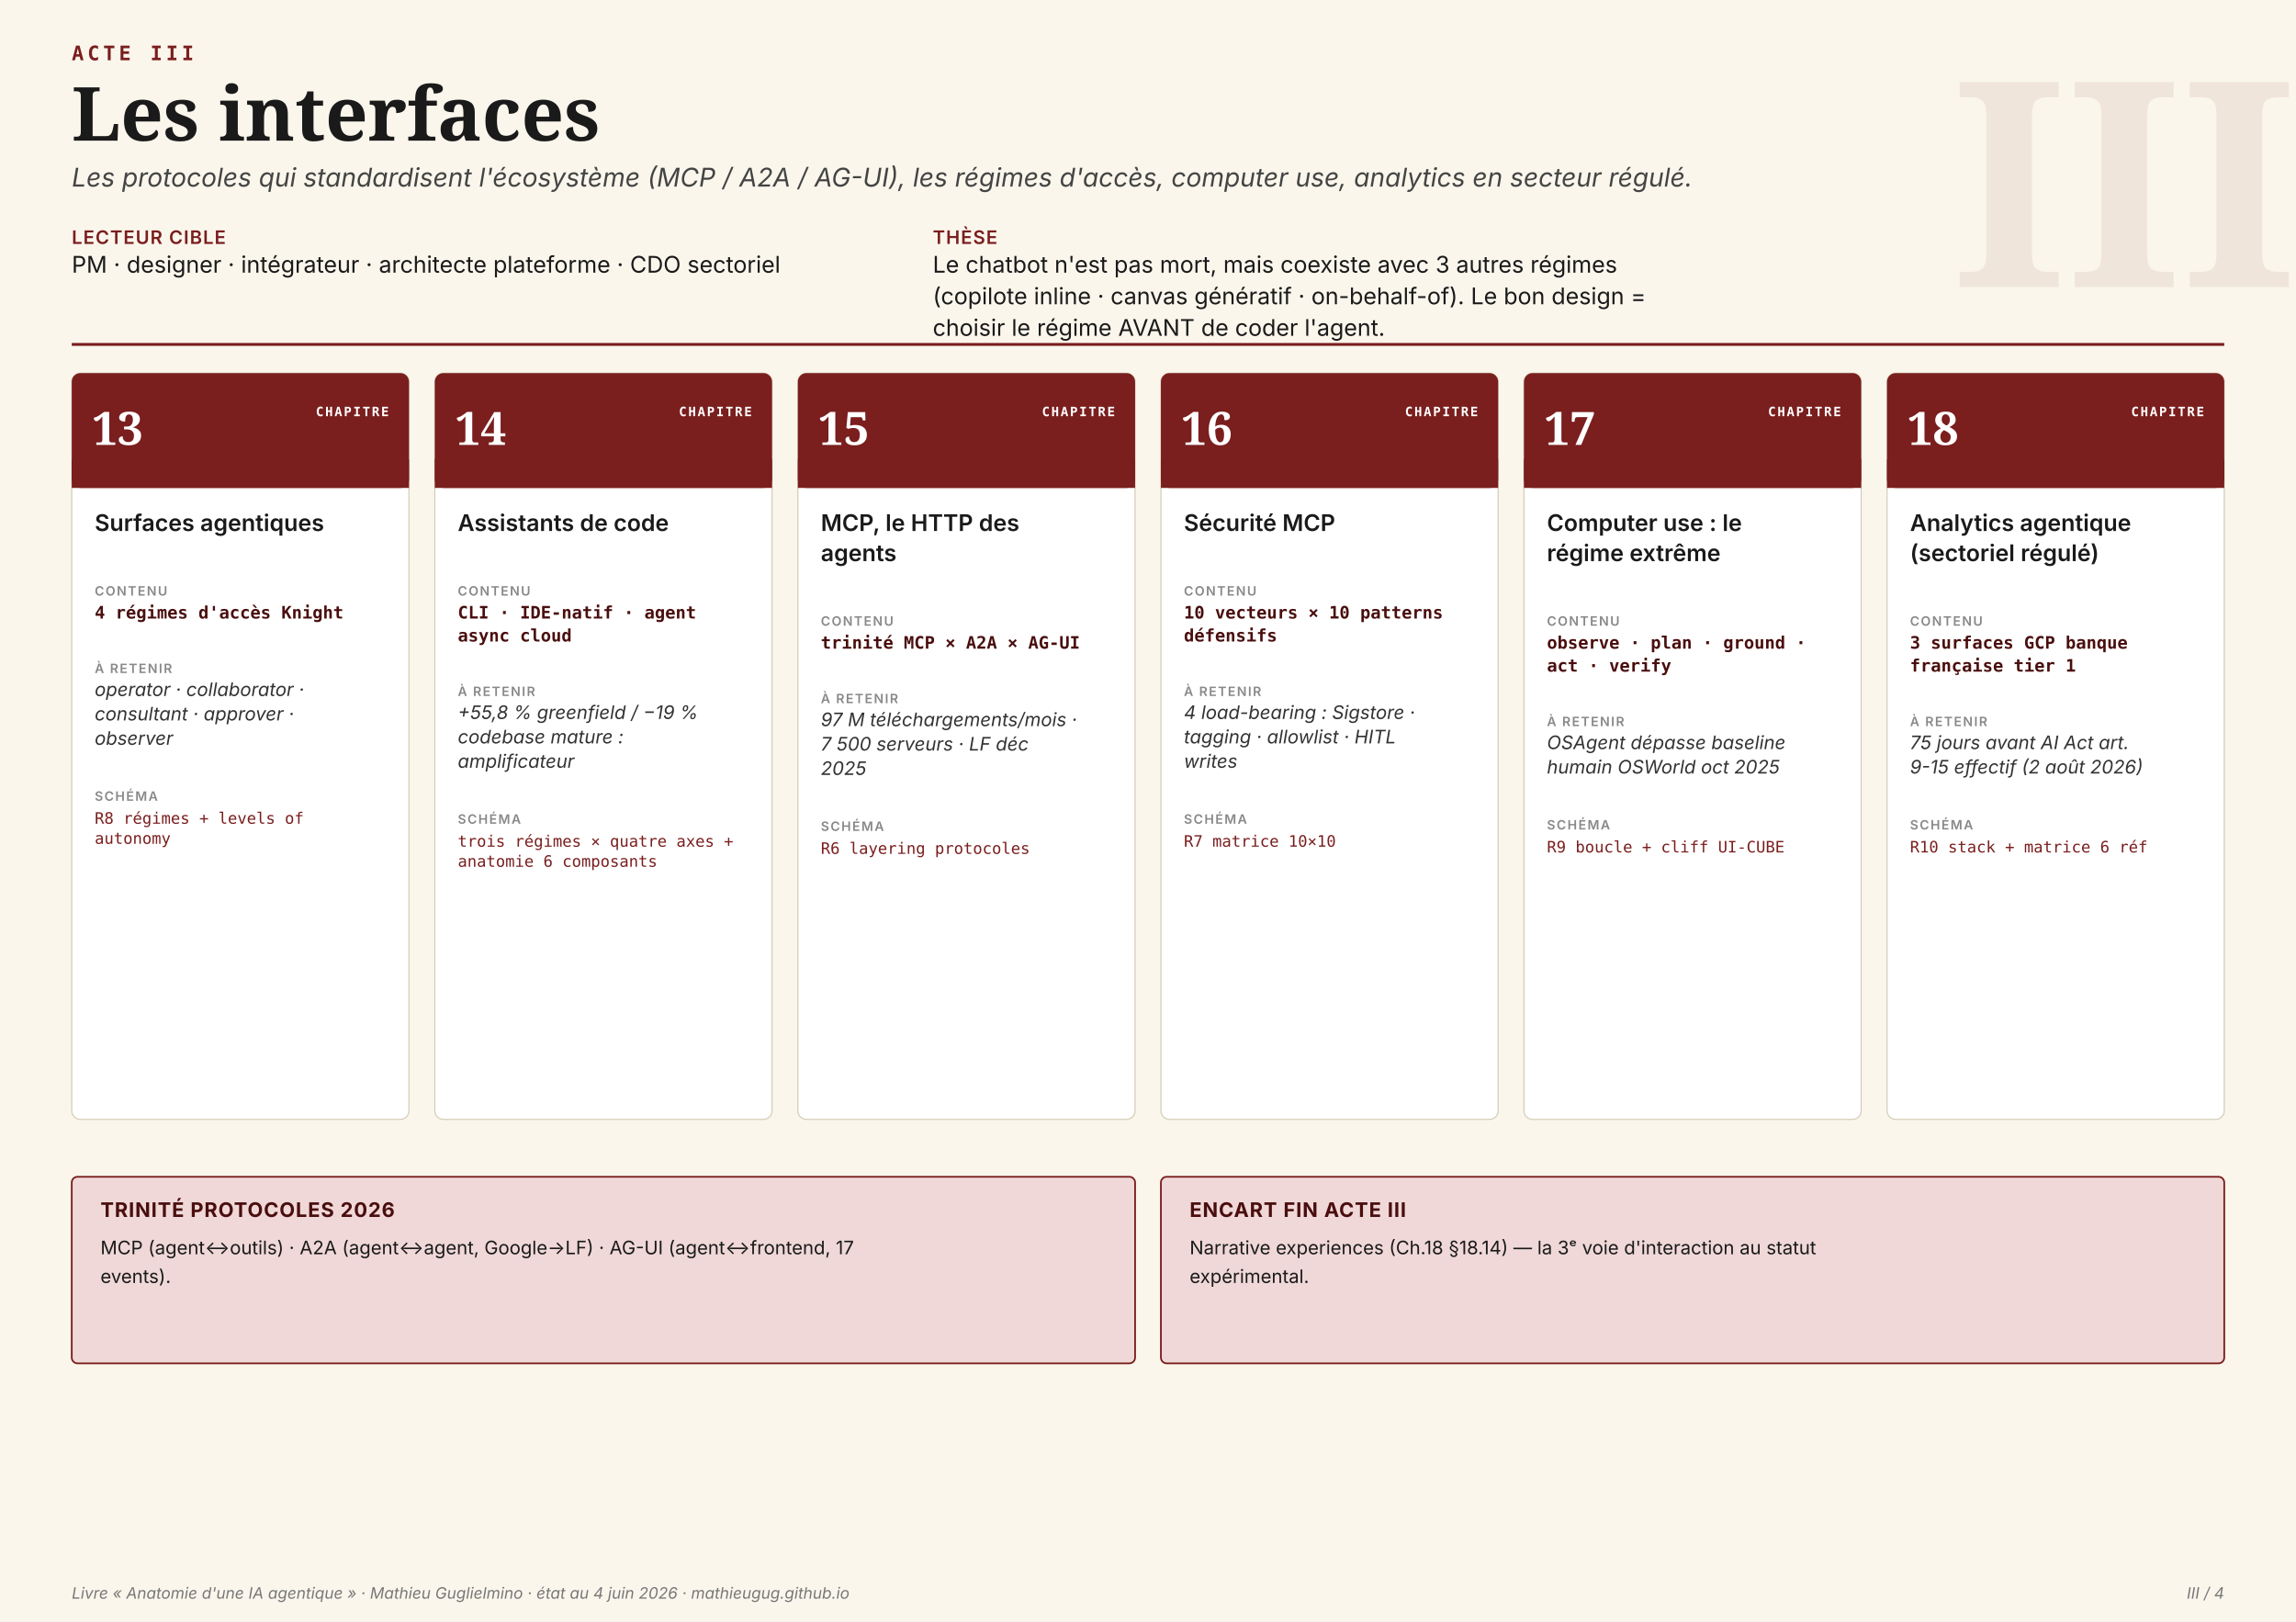
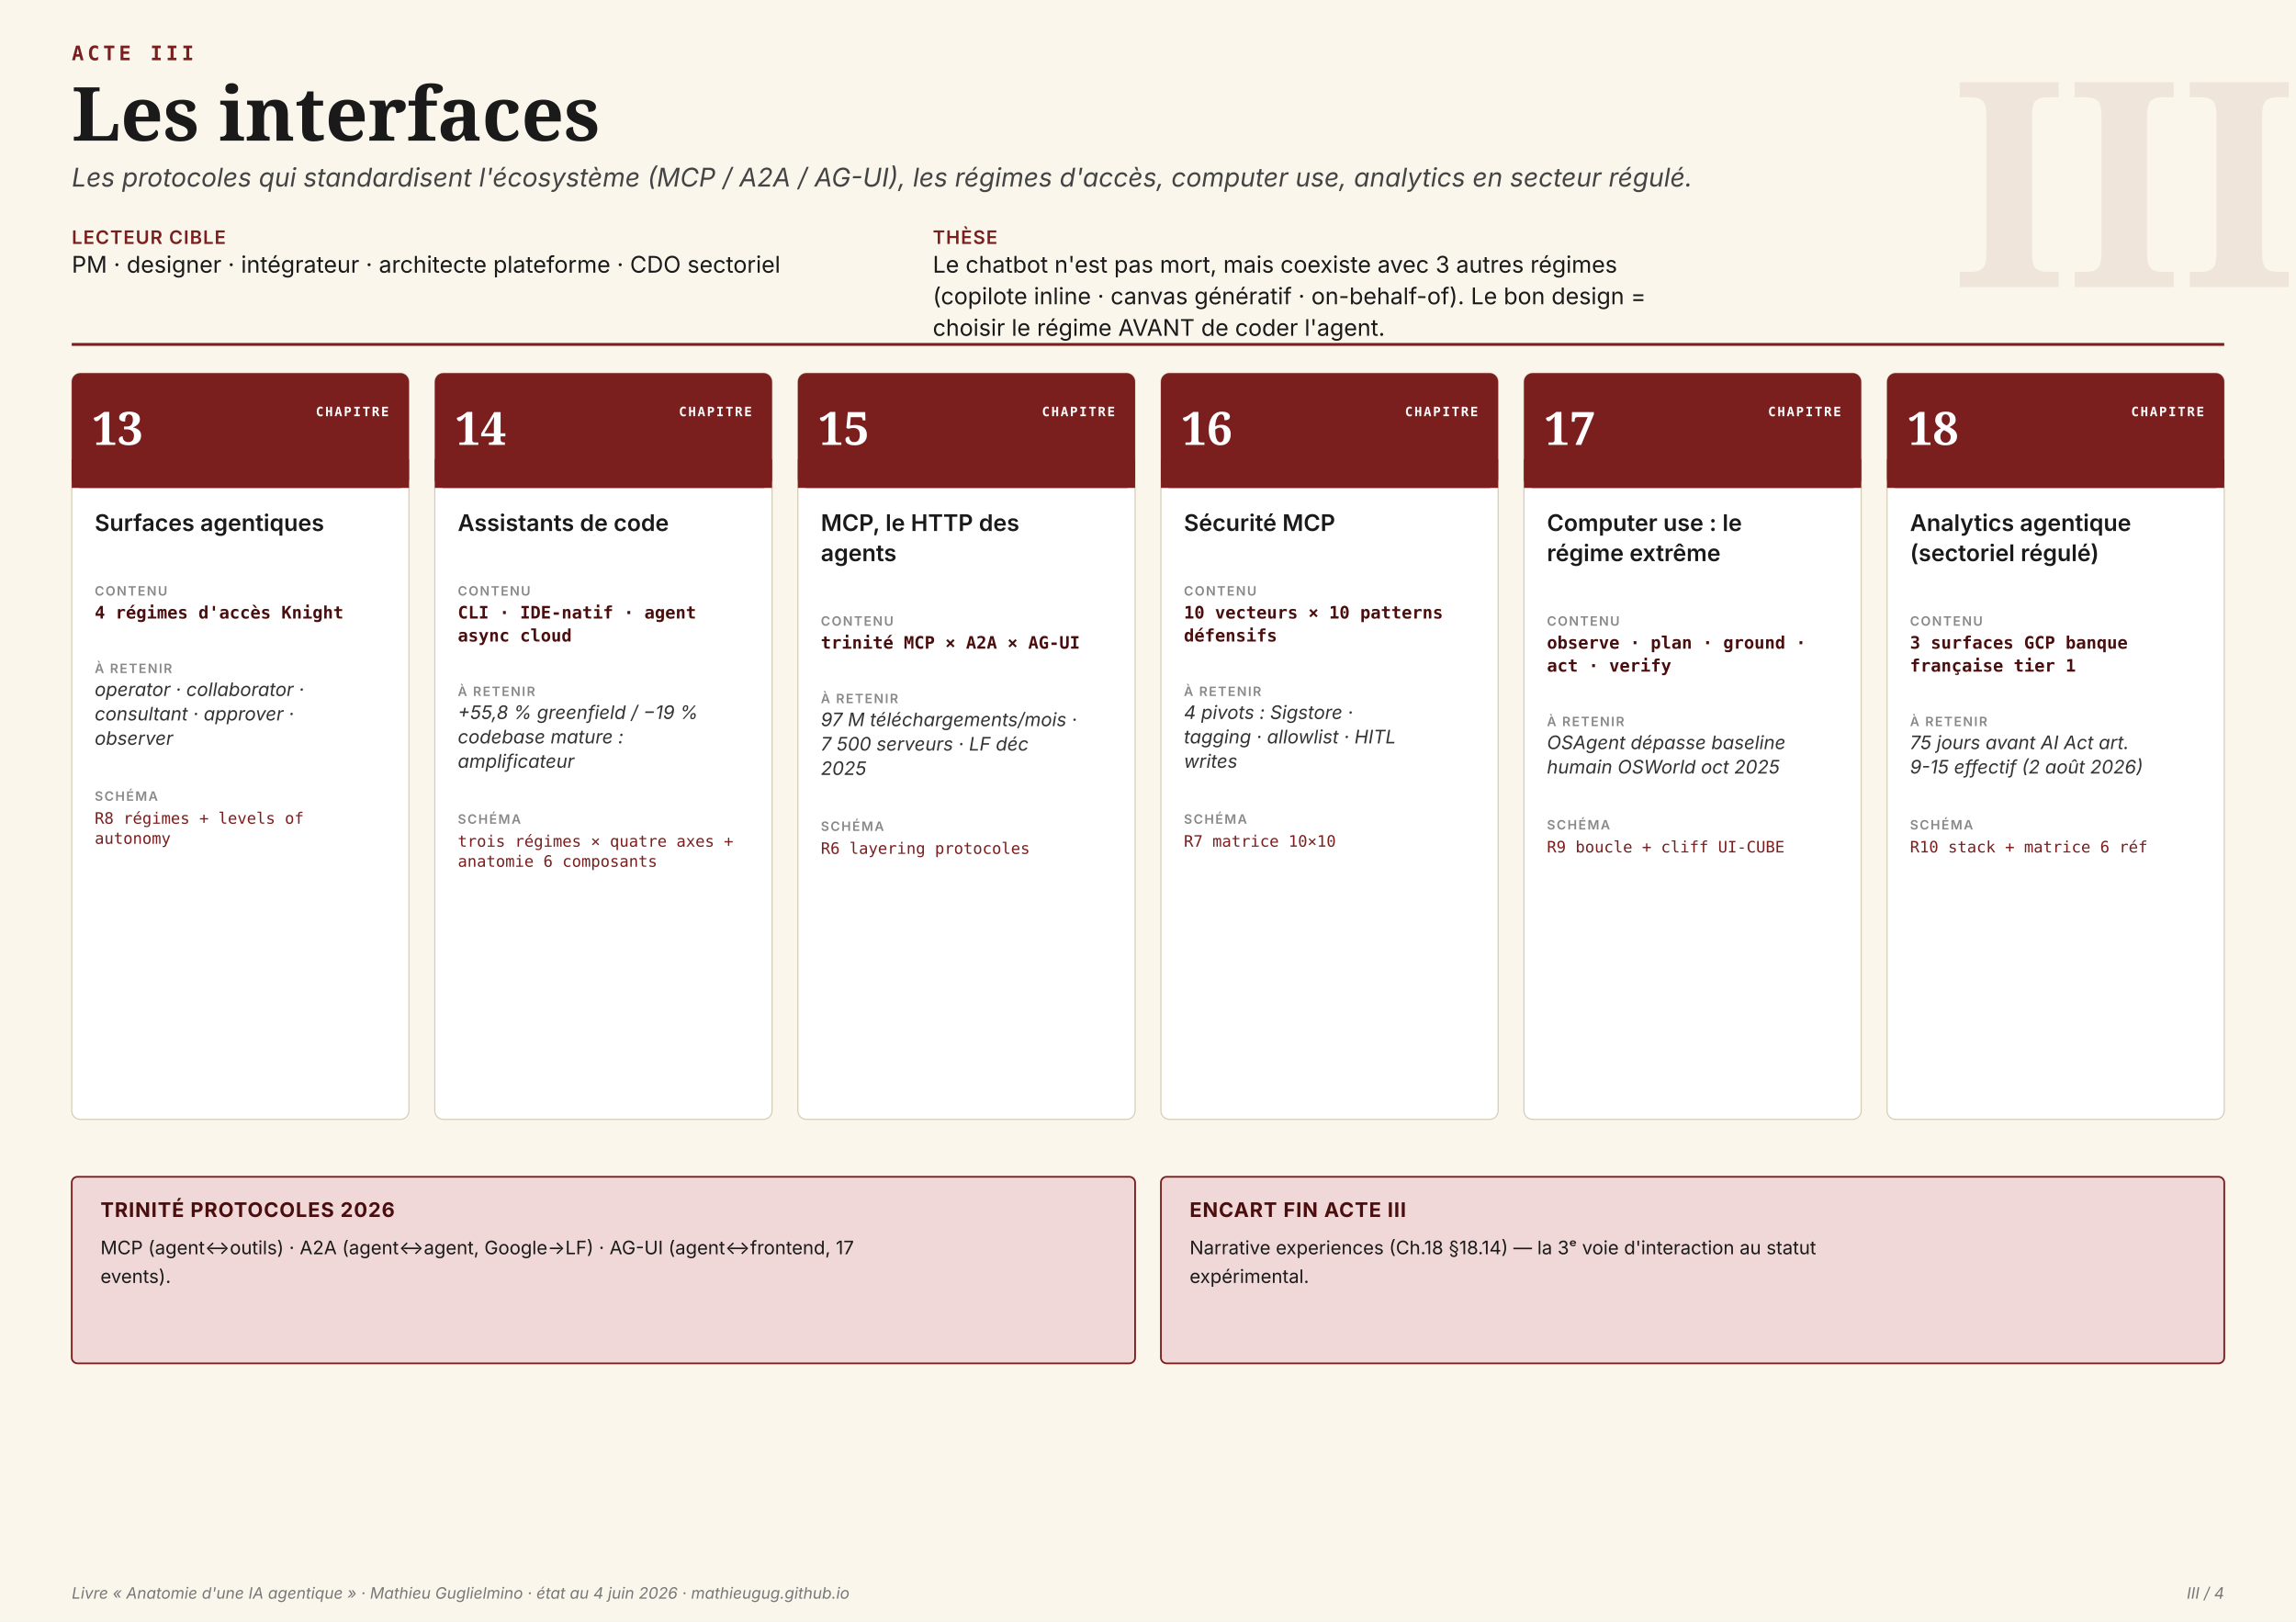
<svg xmlns="http://www.w3.org/2000/svg" id="svg-acte-III" viewBox="0 0 1600 1130" font-family="Inter, system-ui, sans-serif" role="img" aria-labelledby="title-acte-III">
  <style>
    #svg-acte-III .acte-tag { font: 700 14px 'JetBrains Mono', monospace; fill: #7a1e1e; letter-spacing: 0.18em; }
    #svg-acte-III .acte-num { font: 900 200px/1 'Fraunces', 'Georgia', serif; fill: #7a1e1e; opacity: 0.08; }
    #svg-acte-III .acte-title { font: 700 52px/1.1 'Fraunces', 'Georgia', serif; fill: #1a1a1a; }
    #svg-acte-III .acte-subtitle { font: italic 18px/1.4 'Inter', sans-serif; fill: #444; }
    #svg-acte-III .acte-audience { font: 600 13px 'Inter', sans-serif; fill: #7a1e1e; letter-spacing: 0.05em; }
    #svg-acte-III .acte-thesis { font: 16px/1.4 'Inter', sans-serif; fill: #1a1a1a; }
    #svg-acte-III .card-bg { fill: #ffffff; stroke: #d4cdb6; stroke-width: 0.8; }
    #svg-acte-III .card-stripe { fill: #7a1e1e; }
    #svg-acte-III .card-num { font: 700 32px 'Fraunces', 'Georgia', serif; fill: #fff; }
    #svg-acte-III .card-tag { font: 600 9px 'JetBrains Mono', monospace; fill: #fff; letter-spacing: 0.12em; }
    #svg-acte-III .card-title { font: 600 16px/1.25 'Inter', sans-serif; fill: #1a1a1a; }
    #svg-acte-III .card-fact { font: 600 12px 'JetBrains Mono', monospace; fill: #4a0e0e; }
    #svg-acte-III .card-claim { font: italic 13px/1.4 'Inter', sans-serif; fill: #333; }
    #svg-acte-III .card-schema { font: 11px 'JetBrains Mono', monospace; fill: #7a1e1e; }
    #svg-acte-III .card-label { font: 600 9px 'Inter', sans-serif; fill: #888; letter-spacing: 0.1em; }
    #svg-acte-III .callout-box { fill: #f0d8d8; stroke: #7a1e1e; stroke-width: 1.2; }
    #svg-acte-III .callout-title { font: 700 14px 'Inter', sans-serif; fill: #4a0e0e; letter-spacing: 0.04em; }
    #svg-acte-III .callout-body { font: 13px/1.4 'Inter', sans-serif; fill: #1a1a1a; }
    #svg-acte-III .caption { font: italic 11px 'Inter', sans-serif; fill: #777; }
    #svg-acte-III .chapter-card { cursor: pointer; transition: transform .2s ease, filter .2s ease; transform-origin: center; transform-box: fill-box; }
    #svg-acte-III .chapter-card:hover .card-bg, #svg-acte-III .chapter-card:focus-visible .card-bg { fill: #fffdf6; }
    #svg-acte-III .chapter-card:focus { outline: none; }
    #svg-acte-III .chapter-card:focus-visible .card-bg { stroke: #7a1e1e; stroke-width: 2; }
  </style>
  <rect width="1600" height="1130" fill="#faf6ec" />
  <text x="1360" y="200" class="acte-num">III</text>
  <text x="50" y="42" class="acte-tag">ACTE III</text>
  <text x="50" y="98" class="acte-title">Les interfaces</text>
  <text x="50" y="130" class="acte-subtitle">Les protocoles qui standardisent l'écosystème (MCP / A2A / AG-UI), les régimes d'accès, computer use, analytics en secteur régulé.</text>
  <text x="50" y="170" class="acte-audience">LECTEUR CIBLE</text>
  <text x="50" y="190" class="acte-thesis">PM · designer · intégrateur · architecte plateforme · CDO sectoriel</text>
  <text x="650" y="170" class="acte-audience">THÈSE</text>
  <text x="650" y="190" class="acte-thesis">Le chatbot n'est pas mort, mais coexiste avec 3 autres régimes</text>
  <text x="650" y="212" class="acte-thesis">(copilote inline · canvas génératif · on-behalf-of). Le bon design =</text>
  <text x="650" y="234" class="acte-thesis">choisir le régime AVANT de coder l'agent.</text>
  <line x1="50" y1="240" x2="1550" y2="240" stroke="#7a1e1e" stroke-width="2" />
  <g class="chapter-card" data-ch="13" data-slug="ch13-surfaces-agentiques" role="link" tabindex="0" aria-label="Chapitre 13 — Surfaces agentiques">
    <rect x="50.0" y="260" width="235.0" height="520" class="card-bg" rx="6" />
    <rect x="50.0" y="260" width="235.0" height="80" class="card-stripe" rx="6" />
    <rect x="50.0" y="320" width="235.0" height="20" class="card-stripe" />
    <text x="64.0" y="310" class="card-num">13</text>
    <text x="271.0" y="290" text-anchor="end" class="card-tag">CHAPITRE</text>
    <text x="66.0" y="370" class="card-title">Surfaces agentiques</text>
    <text x="66.0" y="415" class="card-label">CONTENU</text>
    <text x="66.0" y="431" class="card-fact">4 régimes d'accès Knight</text>
    <text x="66.0" y="469" class="card-label">À RETENIR</text>
    <text x="66.0" y="485" class="card-claim">operator · collaborator ·</text>
    <text x="66.0" y="502" class="card-claim">consultant · approver ·</text>
    <text x="66.0" y="519" class="card-claim">observer</text>
    <text x="66.0" y="558" class="card-label">SCHÉMA</text>
    <text x="66.0" y="574" class="card-schema">R8 régimes + levels of</text>
    <text x="66.0" y="588" class="card-schema">autonomy</text>
  </g>
  <g class="chapter-card" data-ch="14" data-slug="ch14-assistants-de-code" role="link" tabindex="0" aria-label="Chapitre 14 — Assistants de code">
    <rect x="303.0" y="260" width="235.0" height="520" class="card-bg" rx="6" />
    <rect x="303.0" y="260" width="235.0" height="80" class="card-stripe" rx="6" />
    <rect x="303.0" y="320" width="235.0" height="20" class="card-stripe" />
    <text x="317.0" y="310" class="card-num">14</text>
    <text x="524.0" y="290" text-anchor="end" class="card-tag">CHAPITRE</text>
    <text x="319.0" y="370" class="card-title">Assistants de code</text>
    <text x="319.0" y="415" class="card-label">CONTENU</text>
    <text x="319.0" y="431" class="card-fact">CLI · IDE-natif · agent</text>
    <text x="319.0" y="447" class="card-fact">async cloud</text>
    <text x="319.0" y="485" class="card-label">À RETENIR</text>
    <text x="319.0" y="501" class="card-claim">+55,8 % greenfield / −19 %</text>
    <text x="319.0" y="518" class="card-claim">codebase mature :</text>
    <text x="319.0" y="535" class="card-claim">amplificateur</text>
    <text x="319.0" y="574" class="card-label">SCHÉMA</text>
    <text x="319.0" y="590" class="card-schema">trois régimes × quatre axes +</text>
    <text x="319.0" y="604" class="card-schema">anatomie 6 composants</text>
  </g>
  <g class="chapter-card" data-ch="15" data-slug="ch15-mcp-plateforme" role="link" tabindex="0" aria-label="Chapitre 15 — MCP, le HTTP des agents">
    <rect x="556.0" y="260" width="235.0" height="520" class="card-bg" rx="6" />
    <rect x="556.0" y="260" width="235.0" height="80" class="card-stripe" rx="6" />
    <rect x="556.0" y="320" width="235.0" height="20" class="card-stripe" />
    <text x="570.0" y="310" class="card-num">15</text>
    <text x="777.0" y="290" text-anchor="end" class="card-tag">CHAPITRE</text>
    <text x="572.0" y="370" class="card-title">MCP, le HTTP des</text>
    <text x="572.0" y="391" class="card-title">agents</text>
    <text x="572.0" y="436" class="card-label">CONTENU</text>
    <text x="572.0" y="452" class="card-fact">trinité MCP × A2A × AG-UI</text>
    <text x="572.0" y="490" class="card-label">À RETENIR</text>
    <text x="572.0" y="506" class="card-claim">97 M téléchargements/mois ·</text>
    <text x="572.0" y="523" class="card-claim">7 500 serveurs · LF déc</text>
    <text x="572.0" y="540" class="card-claim">2025</text>
    <text x="572.0" y="579" class="card-label">SCHÉMA</text>
    <text x="572.0" y="595" class="card-schema">R6 layering protocoles</text>
  </g>
  <g class="chapter-card" data-ch="16" data-slug="ch16-mcp-securite" role="link" tabindex="0" aria-label="Chapitre 16 — Sécurité MCP">
    <rect x="809.0" y="260" width="235.0" height="520" class="card-bg" rx="6" />
    <rect x="809.0" y="260" width="235.0" height="80" class="card-stripe" rx="6" />
    <rect x="809.0" y="320" width="235.0" height="20" class="card-stripe" />
    <text x="823.0" y="310" class="card-num">16</text>
    <text x="1030.0" y="290" text-anchor="end" class="card-tag">CHAPITRE</text>
    <text x="825.0" y="370" class="card-title">Sécurité MCP</text>
    <text x="825.0" y="415" class="card-label">CONTENU</text>
    <text x="825.0" y="431" class="card-fact">10 vecteurs × 10 patterns</text>
    <text x="825.0" y="447" class="card-fact">défensifs</text>
    <text x="825.0" y="485" class="card-label">À RETENIR</text>
-     <text x="825.0" y="501" class="card-claim">4 load-bearing : Sigstore ·</text>
+     <text x="825.0" y="501" class="card-claim">4 pivots : Sigstore ·</text>
    <text x="825.0" y="518" class="card-claim">tagging · allowlist · HITL</text>
    <text x="825.0" y="535" class="card-claim">writes</text>
    <text x="825.0" y="574" class="card-label">SCHÉMA</text>
    <text x="825.0" y="590" class="card-schema">R7 matrice 10×10</text>
  </g>
  <g class="chapter-card" data-ch="17" data-slug="ch17-computer-use" role="link" tabindex="0" aria-label="Chapitre 17 — Computer use : le régime extrême">
    <rect x="1062.0" y="260" width="235.0" height="520" class="card-bg" rx="6" />
    <rect x="1062.0" y="260" width="235.0" height="80" class="card-stripe" rx="6" />
    <rect x="1062.0" y="320" width="235.0" height="20" class="card-stripe" />
    <text x="1076.0" y="310" class="card-num">17</text>
    <text x="1283.0" y="290" text-anchor="end" class="card-tag">CHAPITRE</text>
    <text x="1078.0" y="370" class="card-title">Computer use : le</text>
    <text x="1078.0" y="391" class="card-title">régime extrême</text>
    <text x="1078.0" y="436" class="card-label">CONTENU</text>
    <text x="1078.0" y="452" class="card-fact">observe · plan · ground ·</text>
    <text x="1078.0" y="468" class="card-fact">act · verify</text>
    <text x="1078.0" y="506" class="card-label">À RETENIR</text>
    <text x="1078.0" y="522" class="card-claim">OSAgent dépasse baseline</text>
    <text x="1078.0" y="539" class="card-claim">humain OSWorld oct 2025</text>
    <text x="1078.0" y="578" class="card-label">SCHÉMA</text>
    <text x="1078.0" y="594" class="card-schema">R9 boucle + cliff UI-CUBE</text>
  </g>
  <g class="chapter-card" data-ch="18" data-slug="ch18-analytics-agentique-banque" role="link" tabindex="0" aria-label="Chapitre 18 — Analytics agentique (sectoriel régulé)">
    <rect x="1315.0" y="260" width="235.0" height="520" class="card-bg" rx="6" />
    <rect x="1315.0" y="260" width="235.0" height="80" class="card-stripe" rx="6" />
    <rect x="1315.0" y="320" width="235.0" height="20" class="card-stripe" />
    <text x="1329.0" y="310" class="card-num">18</text>
    <text x="1536.0" y="290" text-anchor="end" class="card-tag">CHAPITRE</text>
    <text x="1331.0" y="370" class="card-title">Analytics agentique</text>
    <text x="1331.0" y="391" class="card-title">(sectoriel régulé)</text>
    <text x="1331.0" y="436" class="card-label">CONTENU</text>
    <text x="1331.0" y="452" class="card-fact">3 surfaces GCP banque</text>
    <text x="1331.0" y="468" class="card-fact">française tier 1</text>
    <text x="1331.0" y="506" class="card-label">À RETENIR</text>
    <text x="1331.0" y="522" class="card-claim">75 jours avant AI Act art.</text>
    <text x="1331.0" y="539" class="card-claim">9-15 effectif (2 août 2026)</text>
    <text x="1331.0" y="578" class="card-label">SCHÉMA</text>
    <text x="1331.0" y="594" class="card-schema">R10 stack + matrice 6 réf</text>
  </g>
  <rect x="50.0" y="820" width="741.0" height="130" class="callout-box" rx="4" />
  <text x="70.0" y="848" class="callout-title">TRINITÉ PROTOCOLES 2026</text>
  <text x="70.0" y="874" class="callout-body">MCP (agent↔outils) · A2A (agent↔agent, Google→LF) · AG-UI (agent↔frontend, 17</text>
  <text x="70.0" y="894" class="callout-body">events).</text>
  <rect x="809.0" y="820" width="741.0" height="130" class="callout-box" rx="4" />
  <text x="829.0" y="848" class="callout-title">ENCART FIN ACTE III</text>
  <text x="829.0" y="874" class="callout-body">Narrative experiences (Ch.18 §18.14) — la 3ᵉ voie d'interaction au statut</text>
  <text x="829.0" y="894" class="callout-body">expérimental.</text>
  <text x="50" y="1114" class="caption">Livre « Anatomie d'une IA agentique » · Mathieu Guglielmino · état au 4 juin 2026 · mathieugug.github.io</text>
  <text x="1550" y="1114" text-anchor="end" class="caption">III / 4</text>
</svg>
